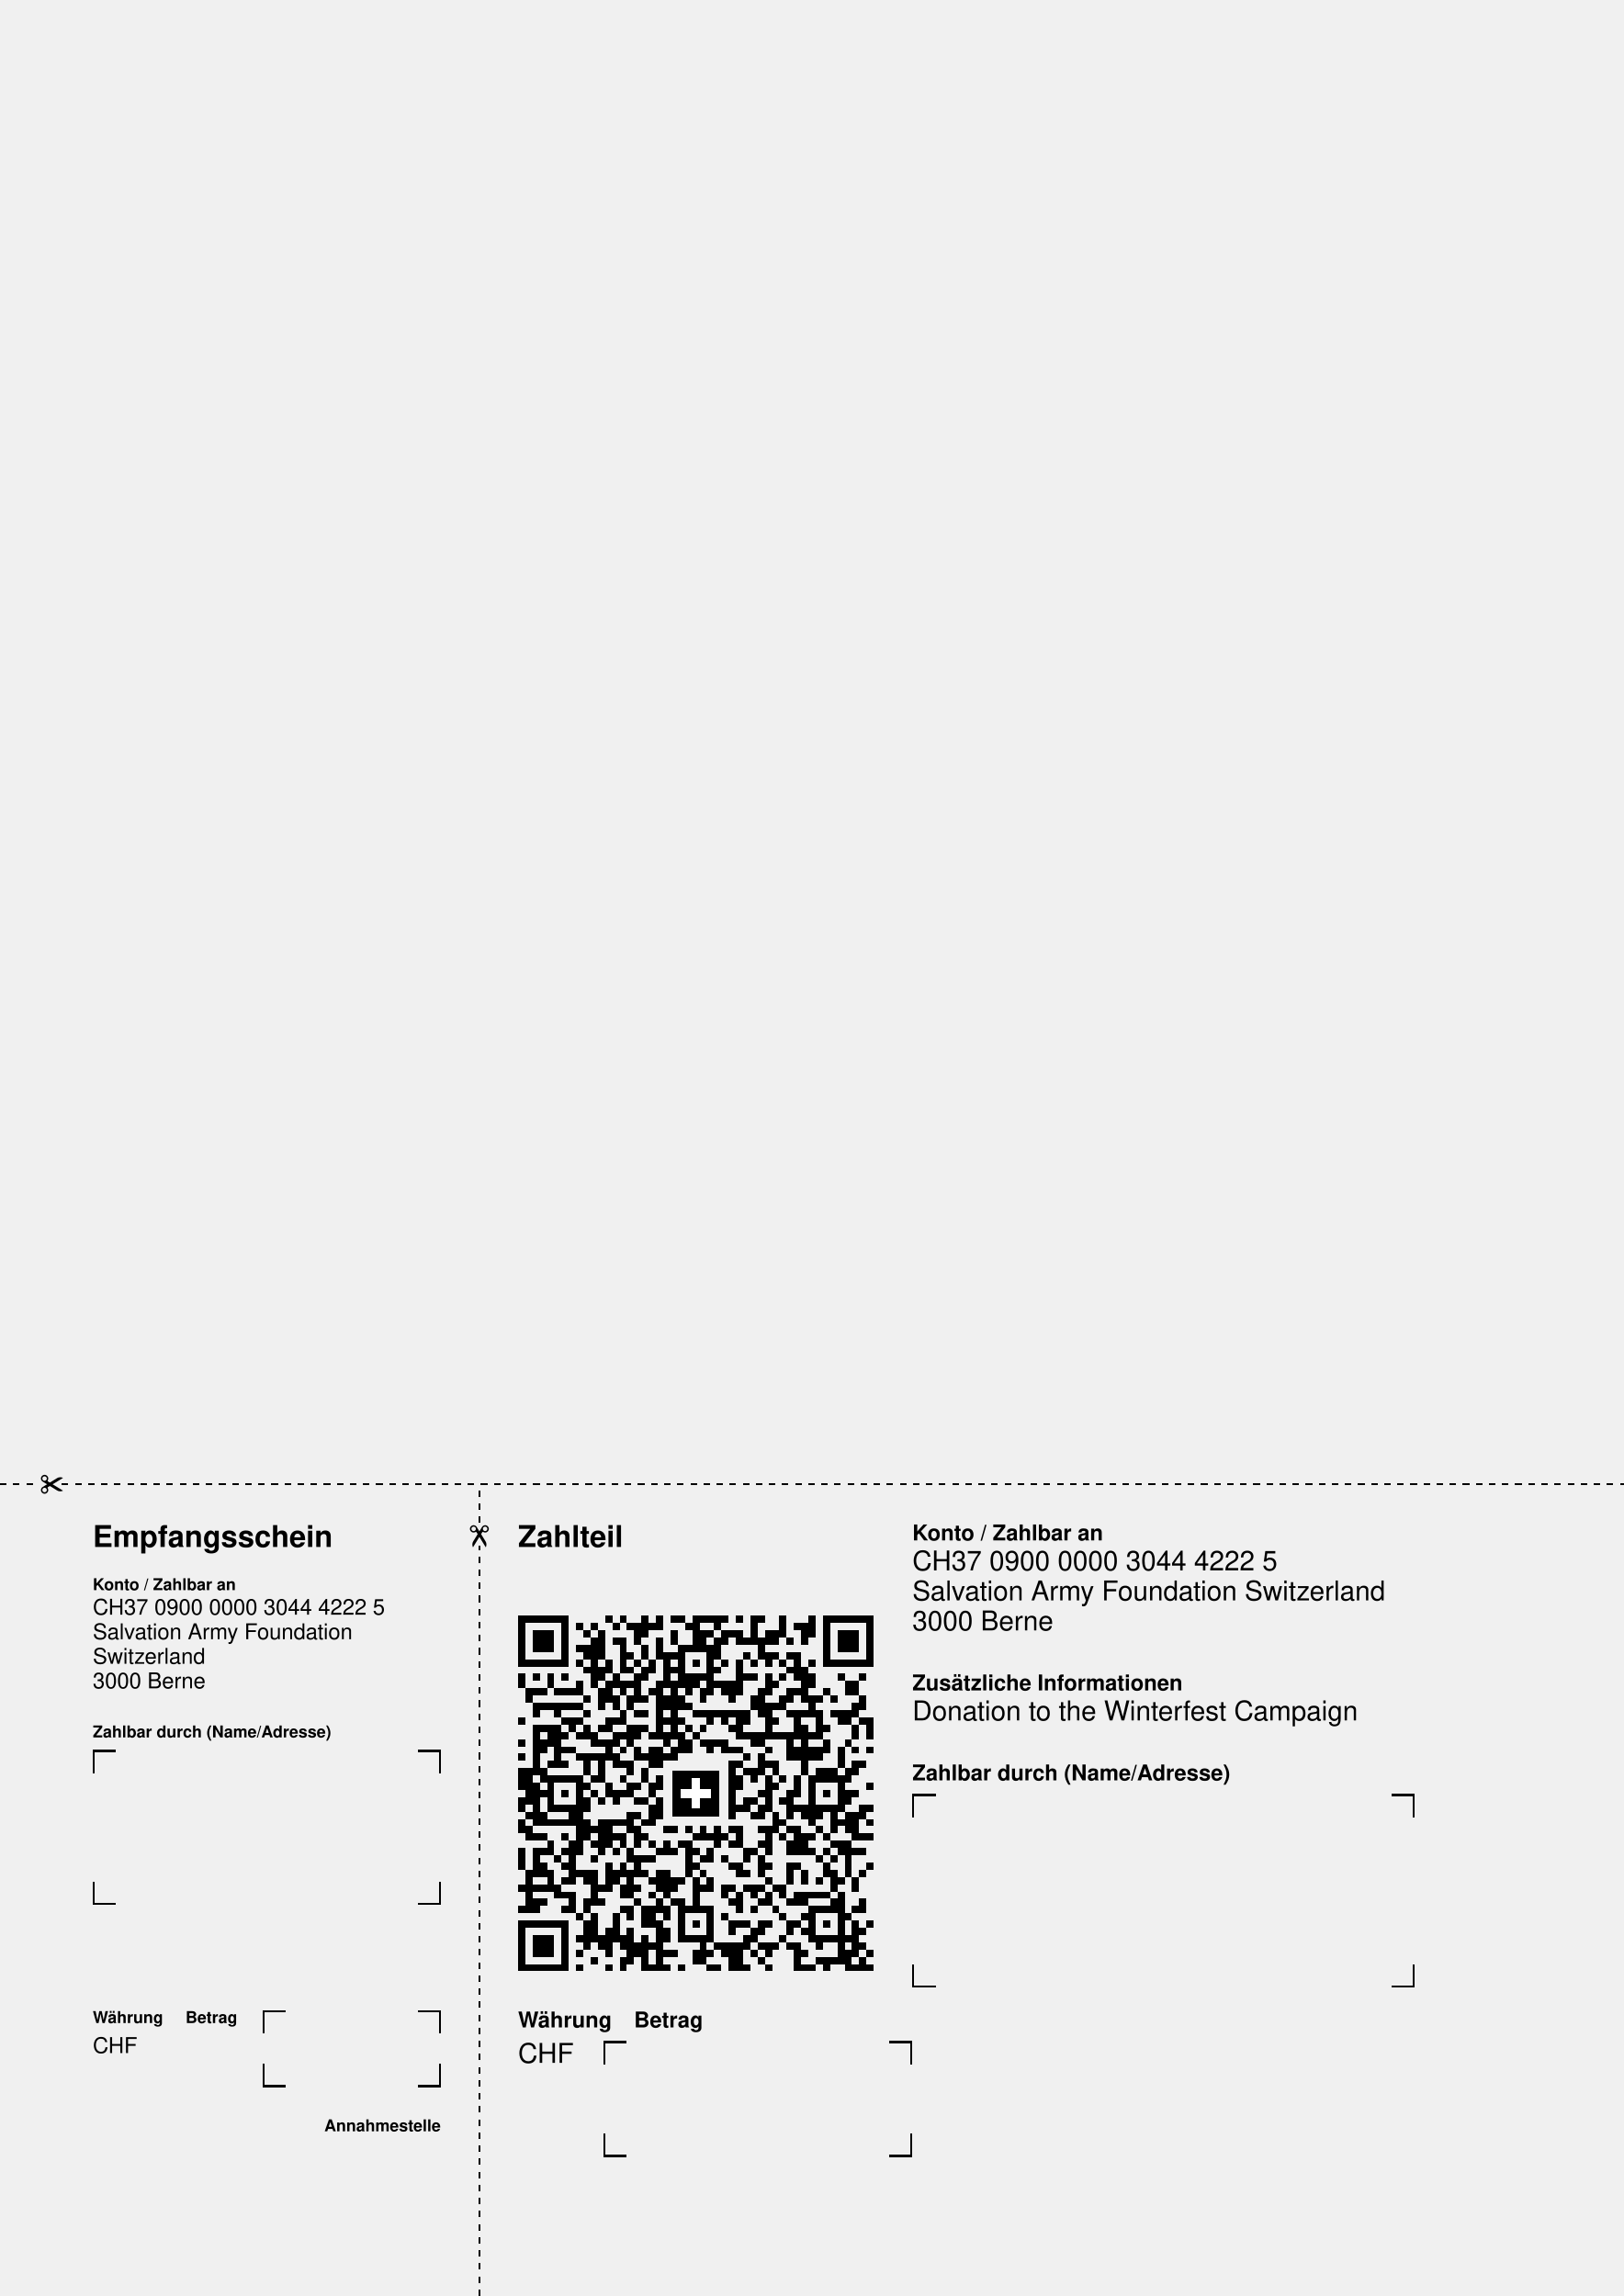
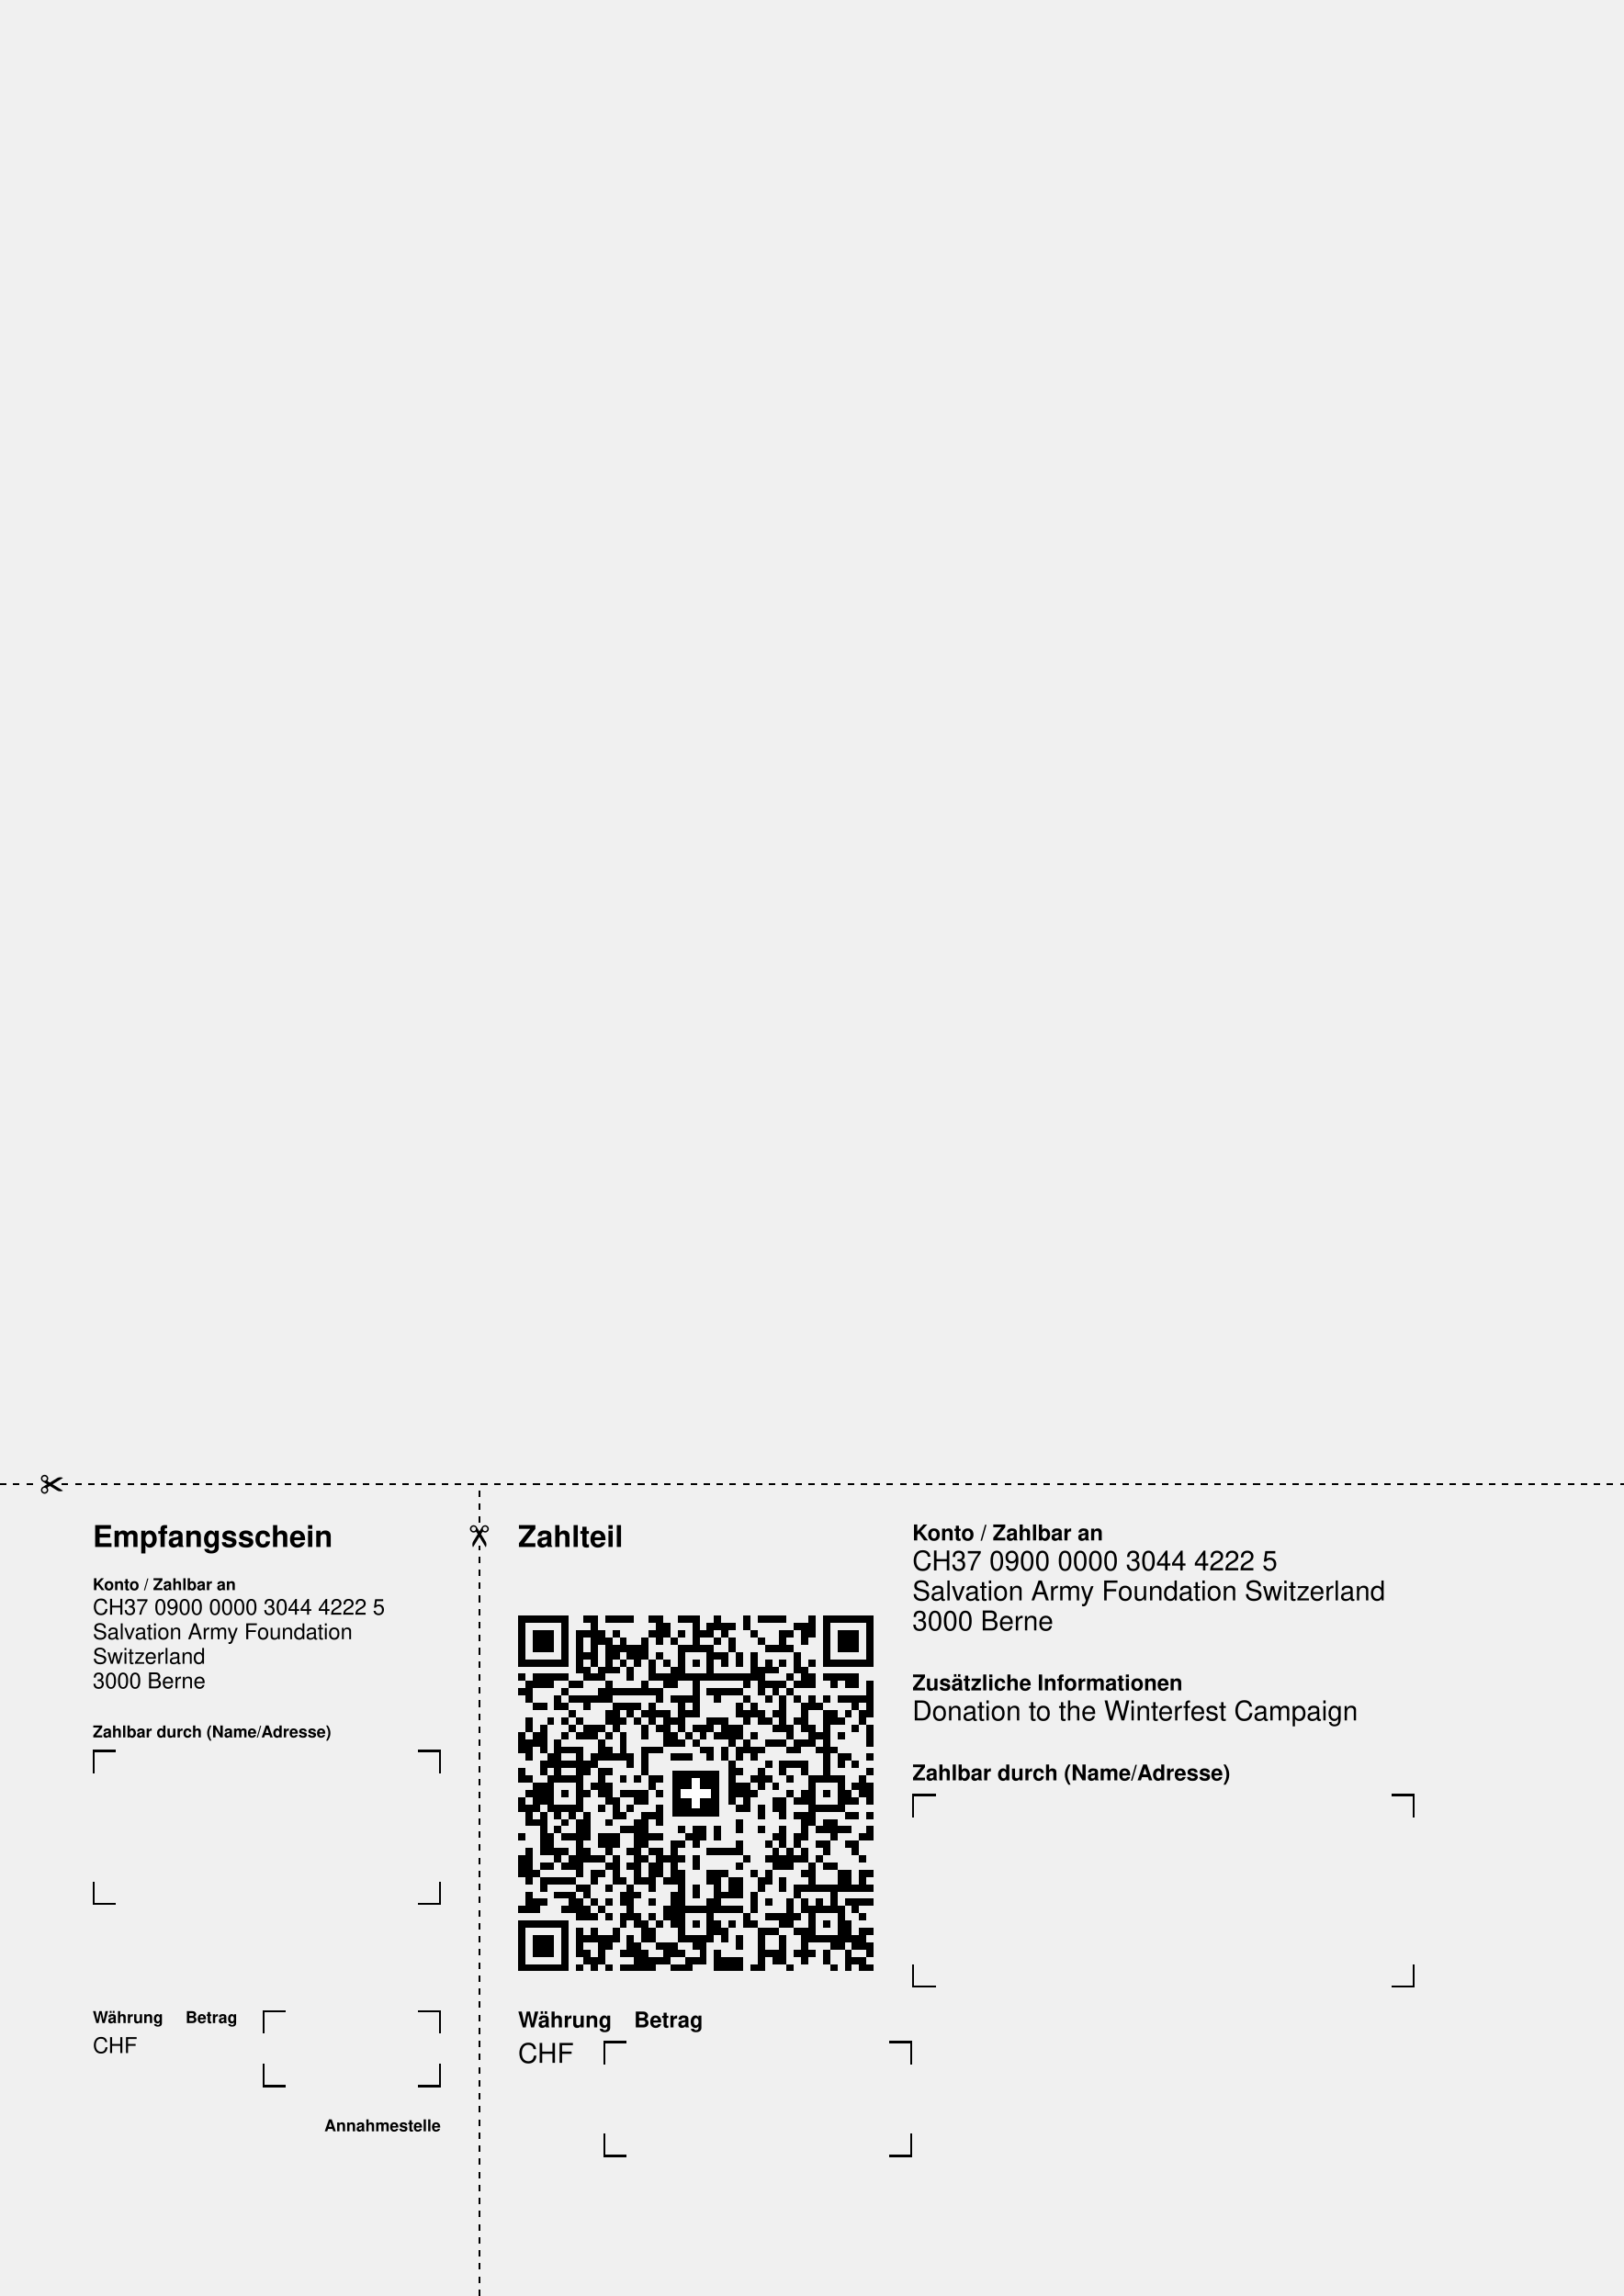
<svg xmlns="http://www.w3.org/2000/svg" width="210mm" height="297mm" version="1.1" viewBox="0 0 595.276 841.89">
  <g font-family="Helvetica,Arial,&quot;Liberation Sans&quot;" transform="translate(0 841.89)">
    <g transform="translate(189.921 0)">
      <text x="0" y="-274.665" font-size="11" font-weight="bold">Zahlteil</text>
    </g>
    <g transform="translate(189.921 -119.055) scale(2.661)">
-       <path fill="#000000" shape-rendering="crispEdges" d="M0,-49h7v1h-7zm12,0h1v1h-1zm2,0h1v1h-1zm3,0h1v3h-1zm2,0h1v2h-1zm2,0h2v1h-2z m3,0h5v1h-5zm6,0h1v1h-1zm2,0h1v4h-1zm1,0h1v1h-1zm3,0h1v3h-1zm4,0h1v3h-1z m2,0h7v1h-7zm-42,1h1v6h-1zm6,0h1v6h-1zm2,0h1v1h-1zm2,0h1v1h-1zm3,0h1v1h-1z m2,0h2v1h-2zm3,0h1v1h-1zm5,0h2v1h-2zm4,0h1v1h-1zm11,0h2v1h-2zm4,0h1v6h-1z m6,0h1v6h-1zm-46,1h3v3h-3zm7,0h1v1h-1zm2,0h1v4h-1zm5,0h1v2h-1zm5,0h1v2h-1z m3,0h2v3h-2zm2,0h1v1h-1zm2,0h3v1h-3zm6,0h2v2h-2zm5,0h1v2h-1zm5,0h3v3h-3z m-34,1h1v7h-1zm3,0h2v1h-2zm6,0h1v3h-1zm8,0h1v3h-1zm1,0h1v1h-1zm2,0h2v1h-2z m3,0h1v3h-1zm4,0h1v1h-1zm-29,1h2v1h-2zm6,0h1v4h-1zm3,0h1v2h-1zm5,0h1v6h-1z m1,0h1v1h-1zm3,0h1v7h-1zm-17,1h1v1h-1zm6,0h1v1h-1zm5,0h1v5h-1zm1,0h1v1h-1z m10,0h1v1h-1zm3,0h2v1h-2zm3,0h2v1h-2zm-36,1h5v1h-5zm7,0h1v1h-1zm4,0h1v2h-1z m4,0h1v1h-1zm2,0h1v2h-1zm6,0h1v1h-1zm4,0h1v1h-1zm2,0h1v5h-1zm2,0h1v1h-1z m2,0h1v1h-1zm2,0h1v1h-1zm2,0h1v3h-1zm2,0h1v1h-1zm3,0h5v1h-5zm-34,1h1v1h-1z m2,0h1v2h-1zm4,0h1v1h-1zm2,0h1v2h-1zm4,0h1v1h-1zm6,0h1v1h-1zm10,0h1v1h-1z m2,0h1v5h-1zm-39,1h1v2h-1zm2,0h1v1h-1zm2,0h1v2h-1zm2,0h1v1h-1zm7,0h1v2h-1z m3,0h1v4h-1zm7,0h2v2h-2zm2,0h1v1h-1zm6,0h2v1h-2zm3,0h1v3h-1zm2,0h1v1h-1z m4,0h1v2h-1zm4,0h1v1h-1zm3,0h1v1h-1zm-39,1h1v2h-1zm4,0h1v3h-1zm2,0h2v1h-2z m5,0h1v8h-1zm2,0h1v8h-1zm6,0h3v1h-3zm8,0h1v1h-1zm10,0h2v2h-2zm-44,1h3v1h-3z m4,0h3v1h-3zm6,0h1v3h-1zm3,0h1v1h-1zm4,0h1v1h-1zm5,0h1v1h-1zm2,0h1v2h-1z m3,0h2v1h-2zm5,0h1v4h-1zm4,0h2v1h-2zm5,0h1v1h-1zm-41,1h1v1h-1zm8,0h1v1h-1z m4,0h1v2h-1zm2,0h1v2h-1zm2,0h1v1h-1zm3,0h1v2h-1zm2,0h1v2h-1zm7,0h1v1h-1z m3,0h1v2h-1zm4,0h2v1h-2zm4,0h1v3h-1zm1,0h1v1h-1zm2,0h1v1h-1zm4,0h1v2h-1z m-45,1h7v1h-7zm21,0h1v1h-1zm11,0h1v5h-1zm1,0h2v1h-2zm11,0h1v2h-1zm-44,1h1v1h-1z m3,0h1v1h-1zm4,0h1v1h-1zm5,0h1v2h-1zm2,0h2v1h-2zm8,0h8v1h-8zm13,0h3v1h-3z m4,0h1v4h-1zm2,0h3v1h-3zm-43,1h1v1h-1zm6,0h3v1h-3zm6,0h2v1h-2zm8,0h1v1h-1z m2,0h1v1h-1zm4,0h1v1h-1zm2,0h1v1h-1zm2,0h1v3h-1zm1,0h1v1h-1zm4,0h1v1h-1z m3,0h1v3h-1zm6,0h2v1h-2zm3,0h2v1h-2zm-45,1h1v7h-1zm1,0h3v1h-3zm4,0h1v1h-1z m2,0h1v2h-1zm2,0h2v1h-2zm4,0h2v2h-2zm2,0h1v1h-1zm6,0h1v1h-1zm2,0h1v1h-1z m4,0h1v1h-1zm10,0h1v7h-1zm3,0h1v1h-1zm4,0h1v2h-1zm2,0h1v2h-1zm-44,1h2v2h-2z m2,0h1v1h-1zm2,0h1v1h-1zm2,0h1v2h-1zm3,0h2v1h-2zm5,0h1v1h-1zm2,0h1v2h-1z m2,0h1v3h-1zm2,0h1v1h-1zm7,0h3v1h-3zm4,0h3v1h-3zm5,0h1v1h-1zm-40,1h1v1h-1z m3,0h1v2h-1zm8,0h3v1h-3zm4,0h1v1h-1zm8,0h1v2h-1zm2,0h4v1h-4zm7,0h2v1h-2z m5,0h1v3h-1zm5,0h1v2h-1zm3,0h1v1h-1zm-40,1h3v1h-3zm7,0h1v2h-1zm2,0h1v1h-1z m2,0h1v2h-1zm2,0h2v3h-2zm3,0h1v2h-1zm5,0h1v1h-1zm2,0h3v1h-3zm6,0h1v1h-1z m4,0h1v2h-1zm2,0h2v2h-2zm4,0h1v3h-1zm2,0h1v1h-1zm2,0h1v1h-1zm-48,1h1v1h-1z m5,0h1v2h-1zm3,0h4v1h-4zm5,0h1v2h-1zm4,0h1v1h-1zm3,0h1v1h-1zm11,0h1v1h-1z m2,0h1v3h-1zm-29,1h1v1h-1zm2,0h1v1h-1zm3,0h1v2h-1zm2,0h1v3h-1zm3,0h2v1h-2z m15,0h1v8h-1zm1,0h1v1h-1zm4,0h2v1h-2zm12,0h2v1h-2zm-46,1h2v3h-2zm3,0h1v2h-1z m12,0h1v1h-1zm2,0h1v2h-1zm14,0h2v1h-2zm4,0h1v1h-1zm6,0h3v2h-3zm4,0h2v1h-2z m-41,1h5v1h-5zm6,0h1v1h-1zm4,0h1v1h-1zm5,0h1v2h-1zm11,0h1v2h-1zm2,0h1v1h-1z m2,0h1v5h-1zm2,0h1v1h-1zm2,0h1v3h-1zm2,0h1v7h-1zm4,0h1v5h-1zm1,0h1v1h-1z m-43,1h1v6h-1zm2,0h1v4h-1zm4,0h1v10h-1zm1,0h1v1h-1zm3,0h1v2h-1zm3,0h2v1h-2z m3,0h1v2h-1zm17,0h1v1h-1zm13,0h1v1h-1zm-47,1h1v2h-1zm2,0h1v1h-1zm3,0h1v1h-1z m4,0h1v1h-1zm3,0h3v1h-3zm20,0h1v1h-1zm4,0h1v4h-1zm5,0h1v1h-1zm3,0h2v1h-2z m-45,1h1v2h-1zm9,0h1v2h-1zm2,0h1v1h-1zm2,0h1v1h-1zm3,0h2v1h-2zm3,0h1v3h-1z m12,0h2v1h-2zm5,0h1v1h-1zm9,0h1v1h-1zm-40,1h3v1h-3zm13,0h1v3h-1zm12,0h2v1h-2z m3,0h1v2h-1zm5,0h2v1h-2zm3,0h3v1h-3zm6,0h2v1h-2zm-46,1h1v1h-1zm2,0h1v2h-1z m4,0h1v2h-1zm8,0h1v3h-1zm1,0h1v1h-1zm16,0h1v1h-1zm3,0h1v3h-1zm4,0h1v1h-1z m2,0h1v1h-1zm2,0h1v3h-1zm2,0h2v3h-2zm2,0h1v1h-1zm-47,1h1v2h-1zm4,0h3v1h-3z m5,0h1v3h-1zm2,0h2v4h-2zm2,0h2v1h-2zm4,0h1v1h-1zm19,0h1v1h-1zm8,0h1v1h-1z m4,0h1v1h-1zm-47,1h1v2h-1zm9,0h1v1h-1zm6,0h1v3h-1zm4,0h2v1h-2zm3,0h1v1h-1z m2,0h1v2h-1zm2,0h1v3h-1zm2,0h2v1h-2zm4,0h2v1h-2zm4,0h2v1h-2zm4,0h1v1h-1z m-39,1h2v1h-2zm4,0h1v1h-1zm7,0h2v1h-2zm4,0h1v1h-1zm7,0h1v1h-1zm2,0h1v1h-1z m2,0h1v1h-1zm2,0h1v2h-1zm4,0h1v3h-1zm2,0h1v1h-1zm2,0h2v3h-2zm2,0h1v1h-1z m2,0h1v1h-1zm4,0h3v1h-3zm-42,1h1v2h-1zm3,0h1v6h-1zm3,0h1v1h-1zm4,0h1v1h-1z m4,0h1v1h-1zm2,0h1v2h-1zm2,0h2v1h-2zm7,0h1v1h-1zm4,0h1v1h-1zm4,0h1v2h-1z m6,0h3v1h-3zm-43,1h1v3h-1zm2,0h1v4h-1zm1,0h1v1h-1zm3,0h1v1h-1zm5,0h1v1h-1z m2,0h1v1h-1zm2,0h1v2h-1zm4,0h1v1h-1zm2,0h1v1h-1zm2,0h1v4h-1zm1,0h1v1h-1z m2,0h1v2h-1zm5,0h2v1h-2zm9,0h1v1h-1zm2,0h1v1h-1zm2,0h4v1h-4zm-39,1h1v1h-1z m5,0h1v1h-1zm6,0h3v1h-3zm9,0h1v1h-1zm3,0h1v1h-1zm3,0h1v1h-1zm2,0h1v3h-1z m8,0h1v1h-1zm2,0h1v1h-1zm2,0h1v3h-1zm-42,1h1v2h-1zm3,0h1v1h-1zm6,0h1v4h-1z m2,0h1v2h-1zm2,0h1v2h-1zm8,0h1v1h-1zm5,0h2v1h-2zm5,0h1v1h-1zm3,0h1v3h-1z m1,0h1v1h-1zm4,0h1v2h-1zm6,0h1v1h-1zm-47,1h1v6h-1zm3,0h1v3h-1zm4,0h3v1h-3z m5,0h1v2h-1zm2,0h1v4h-1zm2,0h1v1h-1zm2,0h2v3h-2zm6,0h1v1h-1zm5,0h2v1h-2z m9,0h1v2h-1zm4,0h1v3h-1zm4,0h1v1h-1zm-41,1h1v1h-1zm3,0h2v1h-2zm9,0h1v1h-1z m3,0h2v1h-2zm3,0h1v5h-1zm2,0h1v2h-1zm8,0h1v1h-1zm7,0h1v1h-1zm3,0h1v1h-1z m2,0h1v2h-1zm-46,1h1v1h-1zm2,0h2v1h-2zm3,0h1v2h-1zm5,0h1v3h-1zm1,0h1v1h-1z m3,0h1v2h-1zm2,0h1v1h-1zm5,0h1v1h-1zm4,0h1v1h-1zm3,0h2v1h-2zm3,0h3v1h-3z m4,0h2v1h-2zm-29,1h2v1h-2zm12,0h1v1h-1zm2,0h1v1h-1zm8,0h1v1h-1zm2,0h1v3h-1z m2,0h1v1h-1zm2,0h1v2h-1zm2,0h1v1h-1zm2,0h5v1h-5zm6,0h1v10h-1zm-42,1h2v1h-2z m5,0h1v2h-1zm2,0h1v2h-1zm2,0h1v1h-1zm5,0h1v1h-1zm3,0h1v2h-1zm2,0h2v1h-2z m8,0h1v1h-1zm4,0h1v1h-1zm4,0h3v1h-3zm6,0h1v2h-1zm4,0h1v2h-1zm-47,1h1v1h-1z m2,0h1v1h-1zm4,0h1v1h-1zm8,0h2v1h-2zm3,0h2v3h-2zm3,0h1v2h-1zm2,0h1v5h-1z m1,0h1v1h-1zm2,0h2v1h-2zm7,0h1v1h-1zm3,0h1v1h-1zm5,0h1v5h-1zm1,0h2v1h-2z m5,0h1v1h-1zm-38,1h1v1h-1zm2,0h1v4h-1zm3,0h1v4h-1zm2,0h1v1h-1zm11,0h1v4h-1z m2,0h1v1h-1zm8,0h1v1h-1zm3,0h1v1h-1zm6,0h1v1h-1zm-45,1h7v1h-7zm9,0h1v4h-1z m10,0h1v7h-1zm5,0h1v1h-1zm5,0h3v1h-3zm4,0h2v1h-2zm4,0h2v1h-2zm5,0h1v1h-1z m4,0h1v5h-1zm2,0h1v1h-1zm-48,1h1v6h-1zm6,0h1v6h-1zm6,0h1v4h-1zm3,0h1v5h-1z m5,0h1v2h-1zm9,0h1v1h-1zm3,0h2v1h-2zm5,0h1v1h-1zm2,0h1v1h-1zm8,0h1v1h-1z m-45,1h3v3h-3zm6,0h1v1h-1zm3,0h1v2h-1zm3,0h1v2h-1zm3,0h1v5h-1zm6,0h3v1h-3z m8,0h2v1h-2zm5,0h1v1h-1zm5,0h3v1h-3zm4,0h1v1h-1zm-29,1h1v2h-1zm2,0h1v1h-1z m7,0h1v3h-1zm2,0h5v1h-5zm6,0h3v1h-3zm4,0h2v1h-2zm4,0h1v1h-1zm6,0h1v1h-1z m-39,1h1v1h-1zm12,0h2v1h-2zm4,0h1v2h-1zm2,0h1v1h-1zm2,0h3v1h-3zm4,0h1v1h-1z m2,0h1v1h-1zm4,0h1v3h-1zm1,0h1v1h-1zm6,0h1v3h-1zm3,0h1v1h-1zm-38,1h1v1h-1z m4,0h1v2h-1zm15,0h2v2h-2zm4,0h1v1h-1zm8,0h3v1h-3zm6,0h1v2h-1zm-46,1h5v1h-5z m7,0h1v1h-1zm4,0h1v1h-1zm6,0h1v1h-1zm2,0h1v1h-1zm2,0h1v1h-1zm4,0h2v1h-2z m5,0h1v1h-1zm3,0h1v1h-1zm5,0h2v1h-2zm3,0h1v1h-1zm4,0h1v1h-1zm2,0h1v1h-1z" />
+       <path fill="#000000" shape-rendering="crispEdges" d="M0,-49h7v1h-7zm9,0h2v1h-2zm3,0h4v1h-4zm6,0h2v1h-2zm4,0h3v1h-3zm5,0h1v2h-1z m4,0h1v2h-1zm2,0h4v1h-4zm7,0h1v3h-1zm2,0h7v1h-7zm-42,1h1v6h-1zm6,0h1v6h-1z m4,0h1v6h-1zm9,0h2v2h-2zm5,0h1v4h-1zm2,0h1v2h-1zm2,0h2v1h-2zm10,0h2v1h-2z m4,0h1v6h-1zm6,0h1v6h-1zm-46,1h3v3h-3zm6,0h1v6h-1zm1,0h1v1h-1zm2,0h1v2h-1z m2,0h1v1h-1zm5,0h1v1h-1zm4,0h1v1h-1zm3,0h1v1h-1zm3,0h1v1h-1zm4,0h1v1h-1z m4,0h1v3h-1zm1,0h1v1h-1zm2,0h1v2h-1zm5,0h3v3h-3zm-32,1h1v5h-1zm2,0h1v2h-1z m3,0h1v3h-1zm2,0h1v1h-1zm2,0h1v1h-1zm6,0h1v1h-1zm2,0h1v2h-1zm4,0h1v1h-1z m-20,1h1v2h-1zm2,0h2v2h-2zm7,0h1v5h-1zm1,0h1v1h-1zm2,0h2v1h-2zm9,0h2v1h-2z m3,0h1v1h-1zm-28,1h1v1h-1zm10,0h1v1h-1zm7,0h1v4h-1zm1,0h2v1h-2zm3,0h1v2h-1z m2,0h1v4h-1zm6,0h1v3h-1zm-37,1h5v1h-5zm13,0h1v1h-1zm2,0h1v1h-1zm2,0h1v3h-1z m2,0h1v1h-1zm4,0h1v1h-1zm4,0h1v1h-1zm6,0h1v2h-1zm2,0h1v1h-1zm4,0h1v1h-1z m3,0h5v1h-5zm-34,1h1v2h-1zm2,0h1v2h-1zm2,0h1v1h-1zm2,0h1v2h-1zm6,0h1v3h-1z m12,0h1v4h-1zm2,0h1v1h-1zm4,0h1v3h-1zm-39,1h1v1h-1zm2,0h3v2h-3zm3,0h2v1h-2z m5,0h1v1h-1zm9,0h2v1h-2zm4,0h3v1h-3zm4,0h5v1h-5zm10,0h1v1h-1zm3,0h1v2h-1z m2,0h5v1h-5zm-41,1h1v3h-1zm6,0h2v1h-2zm5,0h1v3h-1zm5,0h1v2h-1zm3,0h1v1h-1z m4,0h1v5h-1zm7,0h1v1h-1zm3,0h3v1h-3zm4,0h1v1h-1zm5,0h1v1h-1zm2,0h2v1h-2z m3,0h1v5h-1zm-48,1h1v1h-1zm6,0h1v1h-1zm5,0h1v2h-1zm2,0h4v1h-4zm5,0h2v1h-2z m8,0h5v1h-5zm9,0h1v1h-1zm2,0h1v1h-1zm-32,1h1v2h-1zm2,0h4v1h-4zm12,0h1v1h-1z m2,0h3v1h-3zm6,0h1v1h-1zm4,0h1v1h-1zm3,0h1v1h-1zm2,0h1v5h-1zm2,0h1v1h-1z m2,0h1v2h-1zm2,0h1v1h-1zm2,0h4v1h-4zm-42,1h2v1h-2zm4,0h1v1h-1zm3,0h1v1h-1z m4,0h4v1h-4zm5,0h1v3h-1zm4,0h1v4h-1zm8,0h1v2h-1zm2,0h1v2h-1zm7,0h1v4h-1z m2,0h1v1h-1zm5,0h1v1h-1zm-39,1h1v1h-1zm5,0h2v2h-2zm3,0h1v1h-1zm2,0h1v1h-1z m2,0h2v1h-2zm4,0h1v1h-1zm8,0h1v2h-1zm2,0h1v2h-1zm2,0h1v1h-1zm7,0h1v10h-1z m1,0h1v2h-1zm2,0h1v1h-1zm2,0h1v2h-1zm-46,1h1v2h-1zm3,0h1v1h-1zm2,0h1v1h-1z m2,0h1v1h-1zm6,0h1v1h-1zm2,0h1v1h-1zm4,0h1v4h-1zm1,0h1v1h-1zm5,0h3v1h-3z m8,0h1v1h-1zm4,0h1v1h-1zm6,0h1v1h-1zm-41,1h1v4h-1zm4,0h1v1h-1zm2,0h2v2h-2z m2,0h1v1h-1zm2,0h1v1h-1zm4,0h1v2h-1zm2,0h1v1h-1zm5,0h3v1h-3zm4,0h3v2h-3z m7,0h1v1h-1zm2,0h1v2h-1zm3,0h1v3h-1zm6,0h1v1h-1zm2,0h1v3h-1zm-48,1h1v3h-1z m2,0h1v2h-1zm4,0h1v1h-1zm2,0h1v1h-1zm4,0h1v1h-1zm2,0h1v4h-1zm7,0h1v2h-1z m2,0h1v1h-1zm2,0h1v1h-1zm2,0h1v1h-1zm5,0h1v1h-1zm9,0h1v1h-1zm3,0h1v1h-1z m-43,1h1v3h-1zm4,0h1v6h-1zm6,0h1v3h-1zm11,0h1v1h-1zm2,0h1v1h-1zm5,0h1v1h-1z m2,0h1v2h-1zm3,0h3v1h-3zm4,0h2v1h-2zm-32,1h3v1h-3zm6,0h1v2h-1zm5,0h1v4h-1z m1,0h2v1h-2zm7,0h2v1h-2zm3,0h1v2h-1zm2,0h1v2h-1zm2,0h2v1h-2zm5,0h2v1h-2z m4,0h1v1h-1zm2,0h1v1h-1zm-39,1h1v2h-1zm4,0h1v8h-1zm2,0h1v2h-1zm3,0h1v1h-1z m2,0h1v2h-1zm6,0h3v1h-3zm5,0h1v1h-1zm6,0h1v1h-1zm12,0h2v1h-2zm4,0h1v1h-1z m-45,1h1v2h-1zm3,0h2v1h-2zm3,0h1v2h-1zm20,0h1v6h-1zm5,0h1v1h-1zm2,0h4v1h-4z m8,0h1v1h-1zm2,0h1v1h-1zm-46,1h1v2h-1zm11,0h1v4h-1zm1,0h1v1h-1zm18,0h1v1h-1z m3,0h1v3h-1zm3,0h1v1h-1zm3,0h1v1h-1zm9,0h1v1h-1zm-47,1h1v1h-1zm3,0h1v5h-1z m2,0h2v1h-2zm8,0h1v1h-1zm2,0h1v1h-1zm2,0h2v1h-2zm14,0h1v1h-1zm2,0h1v1h-1z m3,0h1v1h-1zm3,0h1v7h-1zm1,0h1v1h-1zm2,0h2v1h-2zm4,0h1v3h-1zm-45,1h2v3h-2z m8,0h1v1h-1zm2,0h1v3h-1zm6,0h1v1h-1zm12,0h2v2h-2zm5,0h1v1h-1zm9,0h1v4h-1z m2,0h1v1h-1zm2,0h1v3h-1zm-47,1h1v1h-1zm5,0h1v1h-1zm3,0h1v1h-1zm5,0h4v1h-4z m5,0h1v1h-1zm13,0h1v1h-1zm5,0h1v1h-1zm2,0h1v2h-1zm3,0h1v1h-1zm3,0h1v2h-1z m-45,1h1v2h-1zm13,0h1v3h-1zm3,0h2v1h-2zm15,0h1v2h-1zm4,0h2v2h-2zm3,0h1v1h-1z m8,0h1v1h-1zm-45,1h1v3h-1zm1,0h1v1h-1zm3,0h3v1h-3zm6,0h1v1h-1zm4,0h1v1h-1z m4,0h1v3h-1zm11,0h1v1h-1zm3,0h1v2h-1zm8,0h3v1h-3zm-38,1h1v6h-1zm2,0h1v1h-1z m2,0h1v1h-1zm2,0h1v4h-1zm5,0h1v1h-1zm3,0h1v5h-1zm1,0h1v1h-1zm18,0h1v1h-1z m2,0h2v1h-2zm7,0h2v1h-2zm3,0h1v1h-1zm-46,1h1v1h-1zm4,0h1v1h-1zm2,0h1v8h-1z m4,0h1v1h-1zm4,0h1v9h-1zm14,0h1v2h-1zm9,0h1v3h-1zm3,0h2v2h-2zm-37,1h1v1h-1z m9,0h2v1h-2zm8,0h1v1h-1zm2,0h2v2h-2zm3,0h1v2h-1zm6,0h1v1h-1zm3,0h1v3h-1z m5,0h1v1h-1zm3,0h2v1h-2zm4,0h1v2h-1zm-48,1h1v1h-1zm4,0h1v3h-1zm2,0h2v1h-2z m5,0h3v2h-3zm7,0h2v1h-2zm5,0h1v1h-1zm12,0h1v1h-1zm3,0h1v2h-1zm5,0h1v1h-1z m4,0h1v1h-1zm-26,1h1v6h-1zm1,0h1v1h-1zm2,0h1v1h-1zm6,0h1v2h-1zm4,0h1v1h-1z m7,0h2v1h-2zm4,0h2v1h-2zm-44,1h1v5h-1zm4,0h2v1h-2zm4,0h1v2h-1zm3,0h1v1h-1z m3,0h1v1h-1zm3,0h2v1h-2zm8,0h4v1h-4zm9,0h1v3h-1zm2,0h1v3h-1zm2,0h1v2h-1z m3,0h1v1h-1zm4,0h1v1h-1zm-46,1h1v3h-1zm5,0h1v1h-1zm2,0h1v2h-1zm3,0h2v1h-2z m3,0h1v4h-1zm4,0h1v1h-1zm2,0h1v3h-1zm1,0h1v1h-1zm2,0h1v1h-1zm2,0h1v2h-1z m7,0h1v1h-1zm3,0h1v1h-1zm2,0h1v2h-1zm2,0h1v1h-1zm3,0h1v1h-1zm6,0h1v1h-1z m-44,1h2v1h-2zm3,0h1v1h-1zm6,0h1v1h-1zm3,0h1v1h-1zm3,0h1v4h-1zm12,0h1v1h-1z m10,0h1v4h-1zm2,0h2v1h-2zm-40,1h1v1h-1zm8,0h2v1h-2zm12,0h1v10h-1zm4,0h2v2h-2z m2,0h1v1h-1zm4,0h1v1h-1zm2,0h1v2h-1zm5,0h1v1h-1zm5,0h2v3h-2zm3,0h1v3h-1z m1,0h1v1h-1zm-45,1h5v1h-5zm7,0h1v1h-1zm4,0h1v1h-1zm3,0h1v1h-1zm3,0h1v1h-1z m9,0h2v3h-2zm4,0h1v2h-1zm3,0h1v2h-1zm-33,1h1v1h-1zm5,0h2v1h-2zm4,0h1v1h-1z m3,0h1v5h-1zm9,0h1v2h-1zm3,0h1v4h-1zm11,0h2v1h-2zm3,0h3v1h-3zm5,0h1v1h-1z m2,0h1v1h-1zm-47,1h1v3h-1zm4,0h3v1h-3zm4,0h1v1h-1zm5,0h1v2h-1zm2,0h1v1h-1z m5,0h1v5h-1zm7,0h1v1h-1zm4,0h1v3h-1zm6,0h1v1h-1zm5,0h1v3h-1zm-41,1h2v1h-2z m5,0h2v2h-2zm3,0h1v1h-1zm2,0h1v1h-1zm6,0h1v1h-1zm8,0h1v6h-1zm8,0h1v1h-1z m3,0h1v4h-1zm2,0h1v2h-1zm2,0h1v2h-1zm4,0h4v1h-4zm-45,1h1v1h-1zm2,0h1v1h-1z m4,0h1v1h-1zm3,0h1v2h-1zm2,0h1v1h-1zm9,0h1v2h-1zm3,0h3v1h-3zm5,0h3v1h-3z m12,0h1v5h-1zm2,0h1v1h-1zm2,0h1v6h-1zm2,0h1v1h-1zm-38,1h1v1h-1zm2,0h1v1h-1z m2,0h1v1h-1zm2,0h1v2h-1zm2,0h1v2h-1zm2,0h1v1h-1zm13,0h1v2h-1zm3,0h3v1h-3z m4,0h1v1h-1zm9,0h1v1h-1zm-47,1h7v1h-7zm17,0h1v3h-1zm2,0h1v1h-1zm5,0h1v1h-1z m3,0h1v2h-1zm2,0h1v1h-1zm3,0h1v1h-1zm4,0h1v1h-1zm6,0h1v1h-1zm3,0h1v3h-1z m-45,1h1v6h-1zm6,0h1v6h-1zm2,0h1v4h-1zm2,0h1v2h-1zm3,0h1v2h-1zm5,0h1v2h-1z m10,0h1v2h-1zm5,0h1v6h-1zm1,0h2v1h-2zm4,0h2v1h-2zm9,0h1v3h-1zm1,0h1v1h-1z m-46,1h3v3h-3zm7,0h1v1h-1zm2,0h2v2h-2zm4,0h1v3h-1zm8,0h3v1h-3zm7,0h1v2h-1z m6,0h1v4h-1zm3,0h1v4h-1zm2,0h3v1h-3zm5,0h1v2h-1zm-30,1h1v4h-1zm3,0h3v1h-3z m5,0h2v1h-2zm19,0h1v1h-1zm5,0h1v2h-1zm-39,1h1v2h-1zm2,0h1v2h-1zm3,0h1v1h-1z m3,0h1v3h-1zm3,0h3v1h-3zm5,0h1v2h-1zm2,0h1v3h-1zm7,0h2v1h-2zm4,0h1v1h-1z m2,0h1v1h-1zm2,0h1v2h-1zm3,0h1v3h-1zm-35,1h1v2h-1zm8,0h3v1h-3zm5,0h2v1h-2z m5,0h3v2h-3zm7,0h1v1h-1zm11,0h2v1h-2zm-45,1h5v1h-5zm7,0h1v1h-1zm4,0h1v1h-1z m2,0h2v1h-2zm4,0h1v1h-1zm3,0h3v1h-3zm11,0h1v1h-1zm5,0h1v1h-1zm6,0h1v1h-1z m4,0h2v1h-2z" />
    </g>
    <g transform="translate(189.921 -119.055)">
      <path fill="#000000" shape-rendering="crispEdges" d="M56.693,-73.701h17.008v17.008h-17.008z" />
      <path fill="#FFFFFF" shape-rendering="crispEdges" d="M63.543,-59.685l3.307,0l0,-3.858l3.858,0l0,-3.307l-3.858,0l0,-3.858l-3.307,0l0,3.858l-3.858,0l0,3.307l3.858,0" />
    </g>
    <g transform="translate(189.921 0)">
      <text x="0" y="-98.482" font-size="8" font-weight="bold">Währung</text>
      <text x="0" y="-85.482" font-size="10">CHF</text>
      <text x="42.52" y="-98.482" font-size="8" font-weight="bold">Betrag</text>
      <path stroke="#000000" stroke-width="0.75" shape-rendering="crispEdges" fill="none" d="M31.556,-59.466l0,8.129l8.129,0m96.378,0l8.129,0l0,-8.129m0,-25.512l0,-8.129l-8.129,0m-96.378,0l-8.129,0l0,8.129" />
    </g>
    <g transform="translate(334.488 0)">
      <text x="0" y="-277.065" font-size="8" font-weight="bold">Konto / Zahlbar an</text>
      <text x="0" y="-266.065" font-size="10">CH37 0900 0000 3044 4222 5</text>
      <text x="0" y="-255.065" font-size="10">Salvation Army Foundation Switzerland</text>
      <text x="0" y="-244.065" font-size="10">3000 Berne</text>
      <text x="0" y="-222.065" font-size="8" font-weight="bold">Zusätzliche Informationen</text>
      <text x="0" y="-211.065" font-size="10">Donation to the Winterfest Campaign</text>
      <text x="0" y="-189.065" font-size="8" font-weight="bold">Zahlbar durch (Name/Adresse)</text>
      <path stroke="#000000" stroke-width="0.75" shape-rendering="crispEdges" fill="none" d="M0.375,-121.702l0,8.129l8.129,0m167.244,0l8.129,0l0,-8.129m0,-53.858l0,-8.129l-8.129,0m-167.244,0l-8.129,0l0,8.129" />
    </g>
    <g transform="translate(34.016 0)">
      <text x="0" y="-274.665" font-size="11" font-weight="bold">Empfangsschein</text>
      <text x="0" y="-258.822" font-size="6" font-weight="bold">Konto / Zahlbar an</text>
      <text x="0" y="-249.822" font-size="8">CH37 0900 0000 3044 4222 5</text>
      <text x="0" y="-240.822" font-size="8">Salvation Army Foundation</text>
      <text x="0" y="-231.822" font-size="8">Switzerland</text>
      <text x="0" y="-222.822" font-size="8">3000 Berne</text>
      <text x="0" y="-204.822" font-size="6" font-weight="bold">Zahlbar durch (Name/Adresse)</text>
      <path stroke="#000000" stroke-width="0.75" shape-rendering="crispEdges" fill="none" d="M0.375,-152.033l0,8.129l8.129,0m110.551,0l8.129,0l0,-8.129m0,-39.685l0,-8.129l-8.129,0m-110.551,0l-8.129,0l0,8.129" />
      <text x="0" y="-100.082" font-size="6" font-weight="bold">Währung</text>
      <text x="0" y="-89.082" font-size="8">CHF</text>
      <text x="34.016" y="-100.082" font-size="6" font-weight="bold">Betrag</text>
      <path stroke="#000000" stroke-width="0.75" shape-rendering="crispEdges" fill="none" d="M62.737,-85.039l0,8.129l8.129,0m48.189,0l8.129,0l0,-8.129m0,-11.339l0,-8.129l-8.129,0m-48.189,0l-8.129,0l0,8.129" />
      <text x="84.881" y="-60.397" font-size="6" font-weight="bold">Annahmestelle</text>
    </g>
    <path stroke="#000000" stroke-width="0.6" stroke-dasharray="2.4" shape-rendering="crispEdges" fill="none" d="M175.748,0l0,-274.961m0,-8.504l0,-14.173m-175.748,0l14.173,0m8.504,0l572.598,0" />
    <g transform="translate(172.687 -274.535) scale(0.006)">
      <path fill="#000000" d="M131.754,-359.388c-33.041,54.539,-52.384,110.154,-52.384,192.144c0,62.702,15.27,120.654,41.122,167.596l567.598,-926.232c10.25,-16.724,34.279,-23.091,63.969,-5.805c33.06,19.242,71.495,30.268,112.507,30.268 c123.676,0,223.937,-100.261,223.937,-223.937c0,-123.676,-100.261,-223.937,-223.937,-223.937c-76.348,0,-143.773,38.208,-184.195,96.548l-548.617,893.353zm728.561,-904.861c75.929,0,137.48,61.551,137.48,137.48 c0,75.929,-61.551,137.48,-137.48,137.48c-75.929,0,-137.48,-61.551,-137.48,-137.48c0,-75.929,61.551,-137.48,137.48,-137.48z" />
    </g>
    <g transform="translate(178.809 -274.535) scale(-0.006 0.006)">
      <path fill="#000000" d="M131.754,-359.388c-33.041,54.539,-52.384,110.154,-52.384,192.144c0,62.702,15.27,120.654,41.122,167.596l567.598,-926.232c10.25,-16.724,34.279,-23.091,63.969,-5.805c33.06,19.242,71.495,30.268,112.507,30.268 c123.676,0,223.937,-100.261,223.937,-223.937c0,-123.676,-100.261,-223.937,-223.937,-223.937c-76.348,0,-143.773,38.208,-184.195,96.548l-548.617,893.353zm728.561,-904.861c75.929,0,137.48,61.551,137.48,137.48 c0,75.929,-61.551,137.48,-137.48,137.48c-75.929,0,-137.48,-61.551,-137.48,-137.48c0,-75.929,61.551,-137.48,137.48,-137.48z" />
    </g>
    <g transform="translate(23.102 -294.576) rotate(-90) scale(0.006)">
      <path fill="#000000" d="M131.754,-359.388c-33.041,54.539,-52.384,110.154,-52.384,192.144c0,62.702,15.27,120.654,41.122,167.596l567.598,-926.232c10.25,-16.724,34.279,-23.091,63.969,-5.805c33.06,19.242,71.495,30.268,112.507,30.268 c123.676,0,223.937,-100.261,223.937,-223.937c0,-123.676,-100.261,-223.937,-223.937,-223.937c-76.348,0,-143.773,38.208,-184.195,96.548l-548.617,893.353zm728.561,-904.861c75.929,0,137.48,61.551,137.48,137.48 c0,75.929,-61.551,137.48,-137.48,137.48c-75.929,0,-137.48,-61.551,-137.48,-137.48c0,-75.929,61.551,-137.48,137.48,-137.48z" />
    </g>
    <g transform="translate(23.102 -300.699) rotate(-90) scale(-0.006 0.006)">
      <path fill="#000000" d="M131.754,-359.388c-33.041,54.539,-52.384,110.154,-52.384,192.144c0,62.702,15.27,120.654,41.122,167.596l567.598,-926.232c10.25,-16.724,34.279,-23.091,63.969,-5.805c33.06,19.242,71.495,30.268,112.507,30.268 c123.676,0,223.937,-100.261,223.937,-223.937c0,-123.676,-100.261,-223.937,-223.937,-223.937c-76.348,0,-143.773,38.208,-184.195,96.548l-548.617,893.353zm728.561,-904.861c75.929,0,137.48,61.551,137.48,137.48 c0,75.929,-61.551,137.48,-137.48,137.48c-75.929,0,-137.48,-61.551,-137.48,-137.48c0,-75.929,61.551,-137.48,137.48,-137.48z" />
    </g>
  </g>
</svg>
